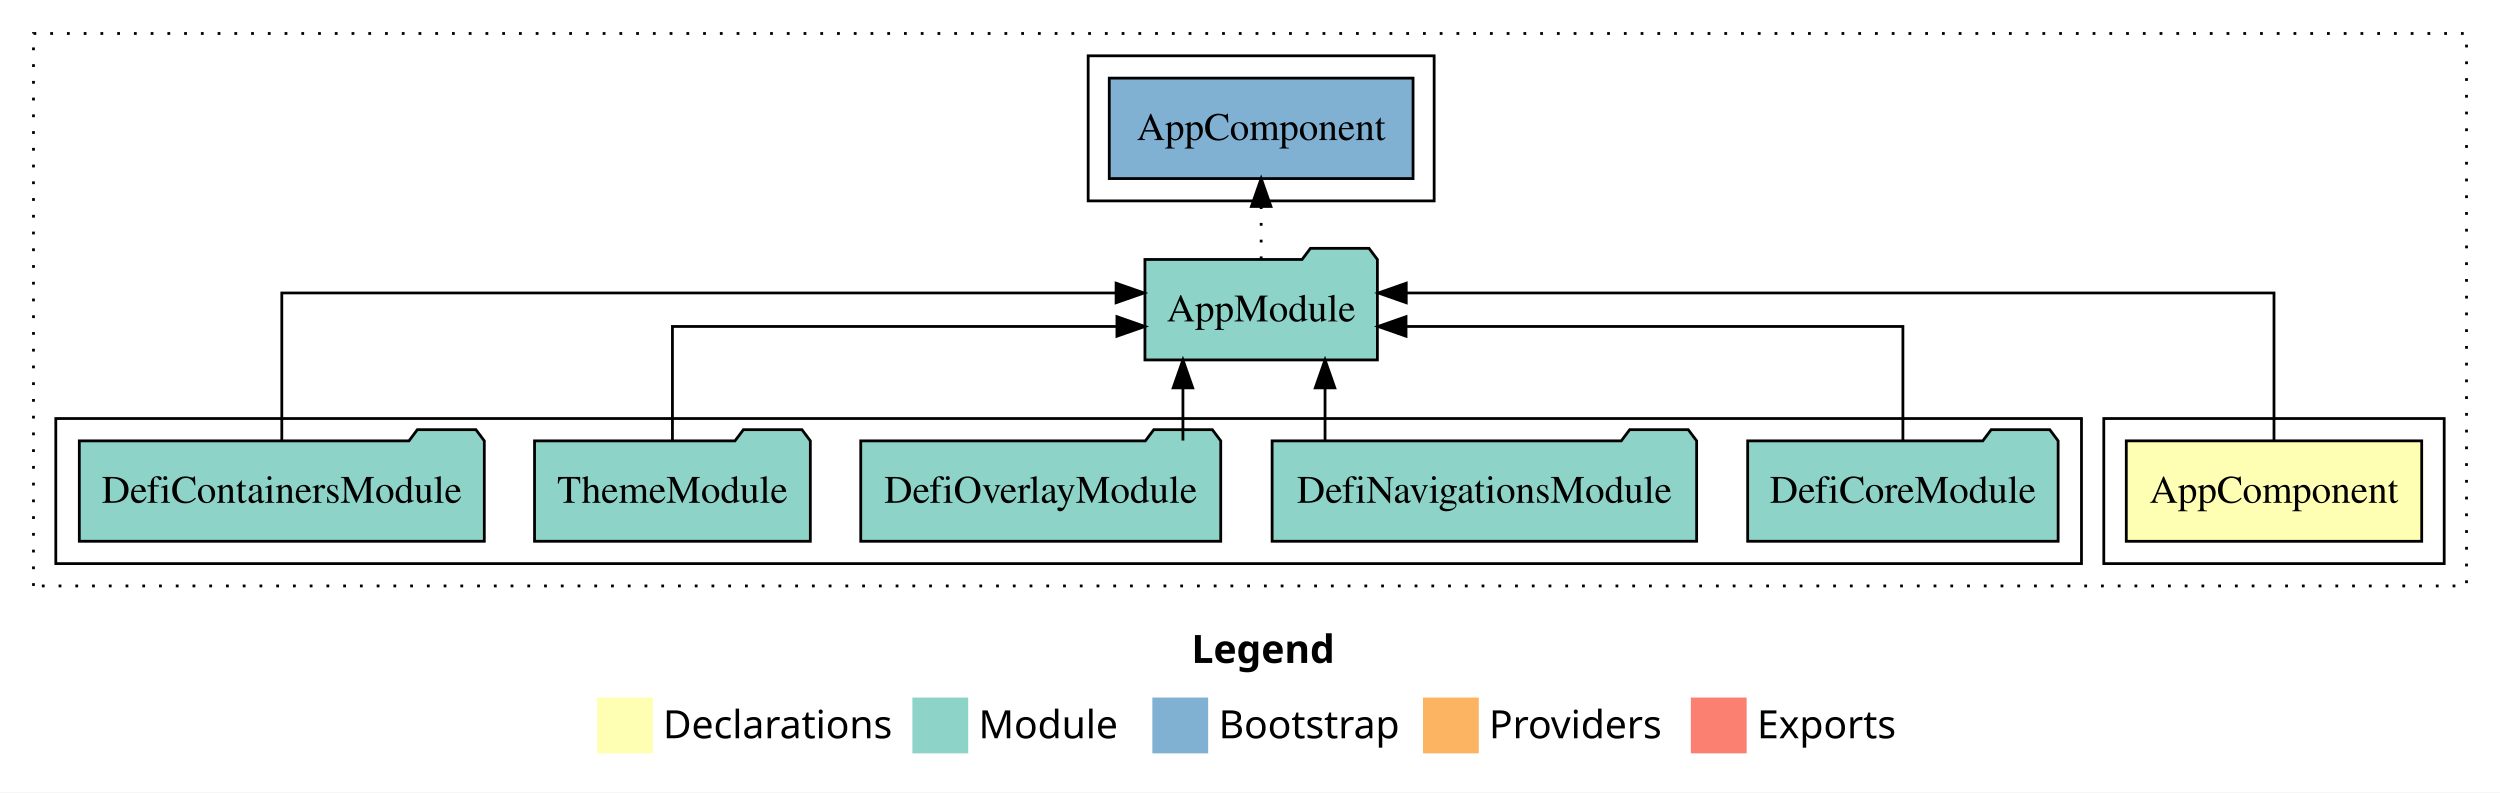
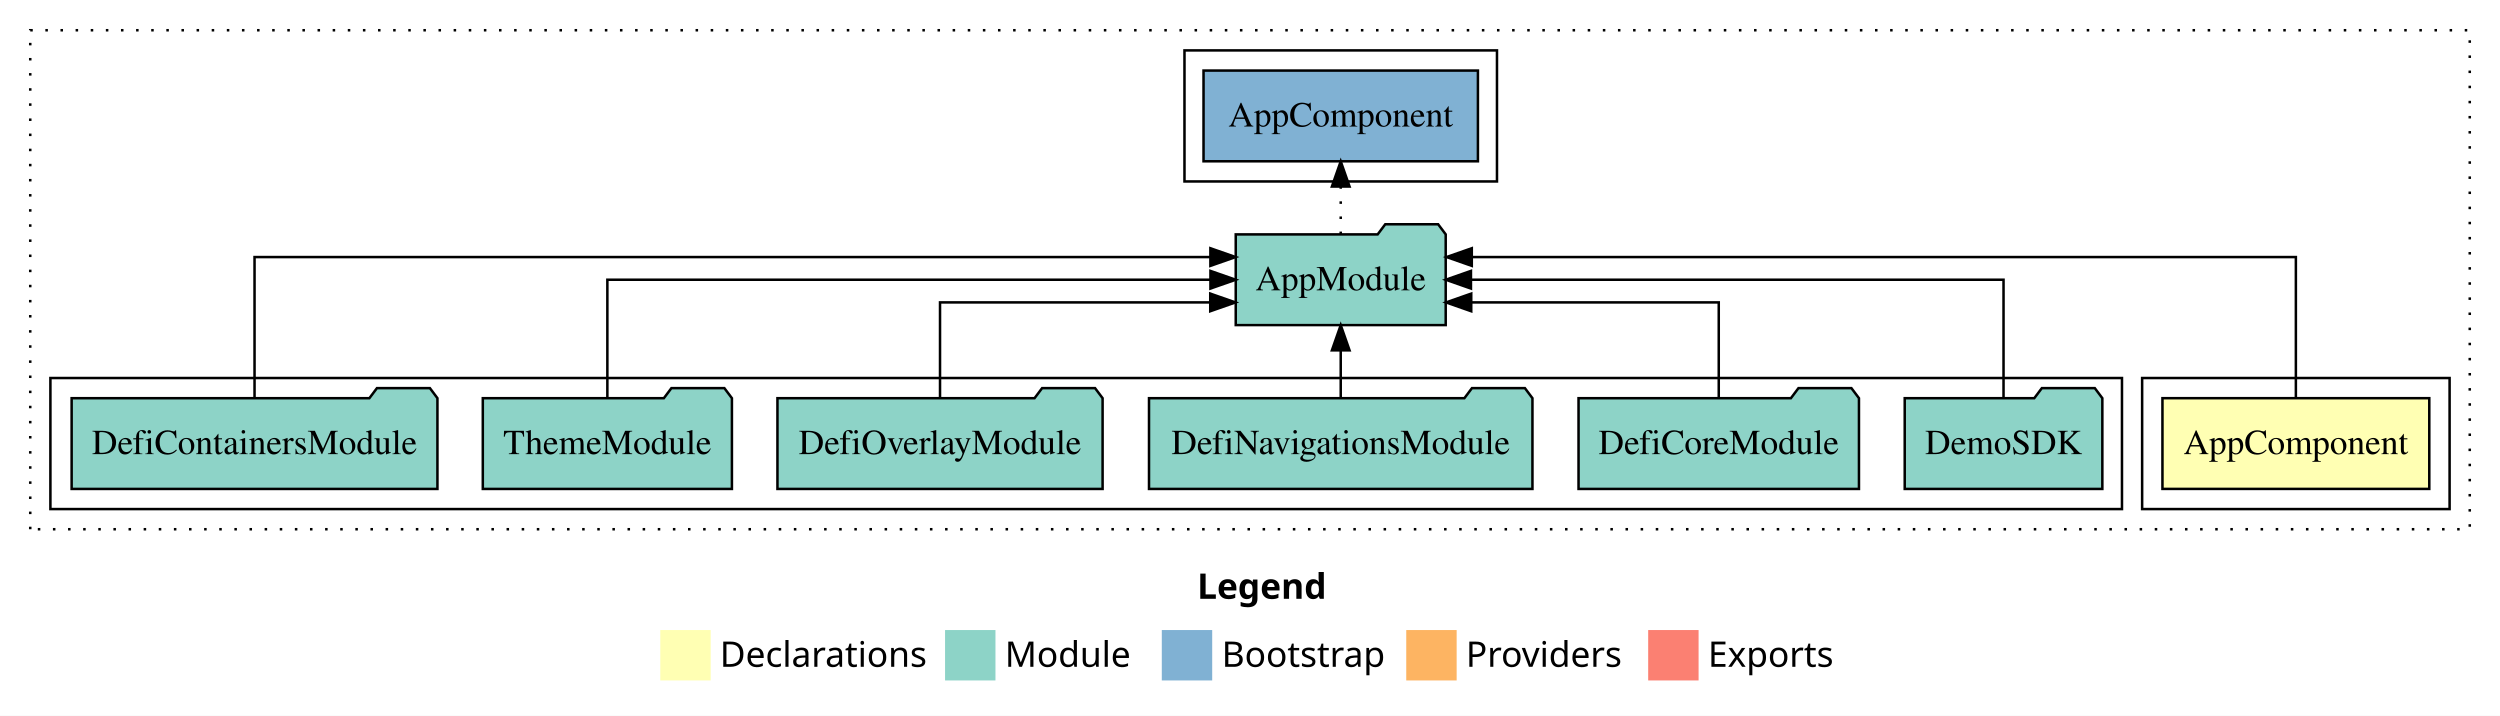
- <svg xmlns="http://www.w3.org/2000/svg" width="896pt" height="284pt" viewBox="0.00 0.00 896.00 284.00">
+ <svg xmlns="http://www.w3.org/2000/svg" width="992pt" height="284pt" viewBox="0.00 0.00 992.00 284.00">
  <g id="graph0" class="graph" transform="scale(1 1) rotate(0) translate(4 280)">
-     <polygon fill="#ffffff" stroke="transparent" points="-4,4 -4,-280 892,-280 892,4 -4,4" />
-     <text text-anchor="start" x="423.009" y="-42.4" font-family="sans-serif" font-weight="bold" font-size="14.00" fill="#000000">Legend</text>
-     <polygon fill="#ffffb3" stroke="transparent" points="210,-10 210,-30 230,-30 230,-10 210,-10" />
-     <text text-anchor="start" x="233.629" y="-15.4" font-family="sans-serif" font-size="14.00" fill="#000000">  Declarations</text>
-     <polygon fill="#8dd3c7" stroke="transparent" points="323,-10 323,-30 343,-30 343,-10 323,-10" />
-     <text text-anchor="start" x="346.725" y="-15.4" font-family="sans-serif" font-size="14.00" fill="#000000">  Module</text>
-     <polygon fill="#80b1d3" stroke="transparent" points="409,-10 409,-30 429,-30 429,-10 409,-10" />
-     <text text-anchor="start" x="432.781" y="-15.4" font-family="sans-serif" font-size="14.00" fill="#000000">  Bootstrap</text>
-     <polygon fill="#fdb462" stroke="transparent" points="506,-10 506,-30 526,-30 526,-10 506,-10" />
-     <text text-anchor="start" x="529.673" y="-15.4" font-family="sans-serif" font-size="14.00" fill="#000000">  Providers</text>
-     <polygon fill="#fb8072" stroke="transparent" points="602,-10 602,-30 622,-30 622,-10 602,-10" />
-     <text text-anchor="start" x="625.726" y="-15.4" font-family="sans-serif" font-size="14.00" fill="#000000">  Exports</text>
+     <polygon fill="#ffffff" stroke="transparent" points="-4,4 -4,-280 988,-280 988,4 -4,4" />
+     <text text-anchor="start" x="471.009" y="-42.4" font-family="sans-serif" font-weight="bold" font-size="14.00" fill="#000000">Legend</text>
+     <polygon fill="#ffffb3" stroke="transparent" points="258,-10 258,-30 278,-30 278,-10 258,-10" />
+     <text text-anchor="start" x="281.629" y="-15.4" font-family="sans-serif" font-size="14.00" fill="#000000">  Declarations</text>
+     <polygon fill="#8dd3c7" stroke="transparent" points="371,-10 371,-30 391,-30 391,-10 371,-10" />
+     <text text-anchor="start" x="394.725" y="-15.4" font-family="sans-serif" font-size="14.00" fill="#000000">  Module</text>
+     <polygon fill="#80b1d3" stroke="transparent" points="457,-10 457,-30 477,-30 477,-10 457,-10" />
+     <text text-anchor="start" x="480.781" y="-15.4" font-family="sans-serif" font-size="14.00" fill="#000000">  Bootstrap</text>
+     <polygon fill="#fdb462" stroke="transparent" points="554,-10 554,-30 574,-30 574,-10 554,-10" />
+     <text text-anchor="start" x="577.673" y="-15.4" font-family="sans-serif" font-size="14.00" fill="#000000">  Providers</text>
+     <polygon fill="#fb8072" stroke="transparent" points="650,-10 650,-30 670,-30 670,-10 650,-10" />
+     <text text-anchor="start" x="673.726" y="-15.4" font-family="sans-serif" font-size="14.00" fill="#000000">  Exports</text>
    <g id="clust1" class="cluster">
-       <polygon fill="none" stroke="#000000" stroke-dasharray="1,5" points="8,-70 8,-268 880,-268 880,-70 8,-70" />
+       <polygon fill="none" stroke="#000000" stroke-dasharray="1,5" points="8,-70 8,-268 976,-268 976,-70 8,-70" />
    </g>
    <g id="clust2" class="cluster">
-       <polygon fill="none" stroke="#000000" points="750,-78 750,-130 872,-130 872,-78 750,-78" />
+       <polygon fill="none" stroke="#000000" points="846,-78 846,-130 968,-130 968,-78 846,-78" />
    </g>
    <g id="clust4" class="cluster">
-       <polygon fill="none" stroke="#000000" points="16,-78 16,-130 742,-130 742,-78 16,-78" />
+       <polygon fill="none" stroke="#000000" points="16,-78 16,-130 838,-130 838,-78 16,-78" />
    </g>
    <g id="clust6" class="cluster">
-       <polygon fill="none" stroke="#000000" points="386,-208 386,-260 510,-260 510,-208 386,-208" />
+       <polygon fill="none" stroke="#000000" points="466,-208 466,-260 590,-260 590,-208 466,-208" />
    </g>
    <g id="node1" class="node">
-       <polygon fill="#ffffb3" stroke="#000000" points="863.94,-122 758.06,-122 758.06,-86 863.94,-86 863.94,-122" />
-       <text text-anchor="middle" x="811" y="-99.8" font-family="Times,serif" font-size="14.00" fill="#000000">AppComponent</text>
+       <polygon fill="#ffffb3" stroke="#000000" points="959.94,-122 854.06,-122 854.06,-86 959.94,-86 959.94,-122" />
+       <text text-anchor="middle" x="907" y="-99.8" font-family="Times,serif" font-size="14.00" fill="#000000">AppComponent</text>
    </g>
    <g id="node2" class="node">
-       <polygon fill="#8dd3c7" stroke="#000000" points="489.657,-187 486.657,-191 465.657,-191 462.657,-187 406.343,-187 406.343,-151 489.657,-151 489.657,-187" />
-       <text text-anchor="middle" x="448" y="-164.8" font-family="Times,serif" font-size="14.00" fill="#000000">AppModule</text>
+       <polygon fill="#8dd3c7" stroke="#000000" points="569.657,-187 566.657,-191 545.657,-191 542.657,-187 486.343,-187 486.343,-151 569.657,-151 569.657,-187" />
+       <text text-anchor="middle" x="528" y="-164.8" font-family="Times,serif" font-size="14.00" fill="#000000">AppModule</text>
    </g>
    <g id="edge1" class="edge">
-       <path fill="none" stroke="#000000" d="M811,-122.284C811,-143.321 811,-175 811,-175 811,-175 499.995,-175 499.995,-175" />
-       <polygon fill="#000000" stroke="#000000" points="499.995,-171.5 489.995,-175 499.995,-178.5 499.995,-171.5" />
+       <path fill="none" stroke="#000000" d="M907,-122.292C907,-144.206 907,-178 907,-178 907,-178 580.008,-178 580.008,-178" />
+       <polygon fill="#000000" stroke="#000000" points="580.008,-174.5 570.008,-178 580.008,-181.5 580.008,-174.5" />
    </g>
-     <g id="node8" class="node">
-       <polygon fill="#80b1d3" stroke="#000000" points="502.439,-252 393.561,-252 393.561,-216 502.439,-216 502.439,-252" />
-       <text text-anchor="middle" x="448" y="-229.8" font-family="Times,serif" font-size="14.00" fill="#000000">AppComponent </text>
+     <g id="node9" class="node">
+       <polygon fill="#80b1d3" stroke="#000000" points="582.439,-252 473.561,-252 473.561,-216 582.439,-216 582.439,-252" />
+       <text text-anchor="middle" x="528" y="-229.8" font-family="Times,serif" font-size="14.00" fill="#000000">AppComponent </text>
    </g>
-     <g id="edge7" class="edge">
-       <path fill="none" stroke="#000000" stroke-dasharray="1,5" d="M448,-187.106C448,-187.106 448,-205.991 448,-205.991" />
-       <polygon fill="#000000" stroke="#000000" points="444.5,-205.991 448,-215.991 451.5,-205.991 444.5,-205.991" />
+     <g id="edge8" class="edge">
+       <path fill="none" stroke="#000000" stroke-dasharray="1,5" d="M528,-187.106C528,-187.106 528,-205.991 528,-205.991" />
+       <polygon fill="#000000" stroke="#000000" points="524.5,-205.991 528,-215.991 531.5,-205.991 524.5,-205.991" />
    </g>
    <g id="node3" class="node">
+       <polygon fill="#8dd3c7" stroke="#000000" points="830.208,-122 827.208,-126 806.208,-126 803.208,-122 751.792,-122 751.792,-86 830.208,-86 830.208,-122" />
+       <text text-anchor="middle" x="791" y="-99.8" font-family="Times,serif" font-size="14.00" fill="#000000">DemoSDK</text>
+     </g>
+     <g id="edge2" class="edge">
+       <path fill="none" stroke="#000000" d="M791,-122.106C791,-141.339 791,-169 791,-169 791,-169 579.673,-169 579.673,-169" />
+       <polygon fill="#000000" stroke="#000000" points="579.673,-165.5 569.673,-169 579.673,-172.5 579.673,-165.5" />
+     </g>
+     <g id="node4" class="node">
      <polygon fill="#8dd3c7" stroke="#000000" points="733.635,-122 730.635,-126 709.635,-126 706.635,-122 622.365,-122 622.365,-86 733.635,-86 733.635,-122" />
      <text text-anchor="middle" x="678" y="-99.8" font-family="Times,serif" font-size="14.00" fill="#000000">DefiCoreModule</text>
    </g>
-     <g id="edge2" class="edge">
-       <path fill="none" stroke="#000000" d="M678,-122.022C678,-139.373 678,-163 678,-163 678,-163 499.918,-163 499.918,-163" />
-       <polygon fill="#000000" stroke="#000000" points="499.918,-159.5 489.918,-163 499.918,-166.5 499.918,-159.5" />
+     <g id="edge3" class="edge">
+       <path fill="none" stroke="#000000" d="M678,-122.027C678,-138.398 678,-160 678,-160 678,-160 579.783,-160 579.783,-160" />
+       <polygon fill="#000000" stroke="#000000" points="579.783,-156.5 569.783,-160 579.783,-163.5 579.783,-156.5" />
    </g>
-     <g id="node4" class="node">
+     <g id="node5" class="node">
      <polygon fill="#8dd3c7" stroke="#000000" points="604.074,-122 601.074,-126 580.074,-126 577.074,-122 451.926,-122 451.926,-86 604.074,-86 604.074,-122" />
      <text text-anchor="middle" x="528" y="-99.8" font-family="Times,serif" font-size="14.00" fill="#000000">DefiNavigationsModule</text>
    </g>
-     <g id="edge3" class="edge">
-       <path fill="none" stroke="#000000" d="M470.896,-122.106C470.896,-122.106 470.896,-140.991 470.896,-140.991" />
-       <polygon fill="#000000" stroke="#000000" points="467.396,-140.991 470.896,-150.991 474.396,-140.991 467.396,-140.991" />
+     <g id="edge4" class="edge">
+       <path fill="none" stroke="#000000" d="M528,-122.106C528,-122.106 528,-140.991 528,-140.991" />
+       <polygon fill="#000000" stroke="#000000" points="524.5,-140.991 528,-150.991 531.5,-140.991 524.5,-140.991" />
    </g>
-     <g id="node5" class="node">
+     <g id="node6" class="node">
      <polygon fill="#8dd3c7" stroke="#000000" points="433.51,-122 430.51,-126 409.51,-126 406.51,-122 304.49,-122 304.49,-86 433.51,-86 433.51,-122" />
      <text text-anchor="middle" x="369" y="-99.8" font-family="Times,serif" font-size="14.00" fill="#000000">DefiOverlayModule</text>
    </g>
-     <g id="edge4" class="edge">
-       <path fill="none" stroke="#000000" d="M419.963,-122.106C419.963,-122.106 419.963,-140.991 419.963,-140.991" />
-       <polygon fill="#000000" stroke="#000000" points="416.463,-140.991 419.963,-150.991 423.463,-140.991 416.463,-140.991" />
+     <g id="edge5" class="edge">
+       <path fill="none" stroke="#000000" d="M369,-122.027C369,-138.398 369,-160 369,-160 369,-160 476.225,-160 476.225,-160" />
+       <polygon fill="#000000" stroke="#000000" points="476.225,-163.5 486.225,-160 476.225,-156.5 476.225,-163.5" />
    </g>
-     <g id="node6" class="node">
+     <g id="node7" class="node">
      <polygon fill="#8dd3c7" stroke="#000000" points="286.423,-122 283.423,-126 262.423,-126 259.423,-122 187.577,-122 187.577,-86 286.423,-86 286.423,-122" />
      <text text-anchor="middle" x="237" y="-99.8" font-family="Times,serif" font-size="14.00" fill="#000000">ThemeModule</text>
    </g>
-     <g id="edge5" class="edge">
-       <path fill="none" stroke="#000000" d="M237,-122.022C237,-139.373 237,-163 237,-163 237,-163 396.313,-163 396.313,-163" />
-       <polygon fill="#000000" stroke="#000000" points="396.313,-166.5 406.313,-163 396.313,-159.5 396.313,-166.5" />
+     <g id="edge6" class="edge">
+       <path fill="none" stroke="#000000" d="M237,-122.106C237,-141.339 237,-169 237,-169 237,-169 476.307,-169 476.307,-169" />
+       <polygon fill="#000000" stroke="#000000" points="476.307,-172.5 486.307,-169 476.307,-165.5 476.307,-172.5" />
    </g>
-     <g id="node7" class="node">
+     <g id="node8" class="node">
      <polygon fill="#8dd3c7" stroke="#000000" points="169.574,-122 166.574,-126 145.574,-126 142.574,-122 24.426,-122 24.426,-86 169.574,-86 169.574,-122" />
      <text text-anchor="middle" x="97" y="-99.8" font-family="Times,serif" font-size="14.00" fill="#000000">DefiContainersModule</text>
    </g>
-     <g id="edge6" class="edge">
-       <path fill="none" stroke="#000000" d="M97,-122.284C97,-143.321 97,-175 97,-175 97,-175 396.01,-175 396.01,-175" />
-       <polygon fill="#000000" stroke="#000000" points="396.01,-178.5 406.01,-175 396.01,-171.5 396.01,-178.5" />
+     <g id="edge7" class="edge">
+       <path fill="none" stroke="#000000" d="M97,-122.292C97,-144.206 97,-178 97,-178 97,-178 476.282,-178 476.282,-178" />
+       <polygon fill="#000000" stroke="#000000" points="476.282,-181.5 486.282,-178 476.282,-174.5 476.282,-181.5" />
    </g>
  </g>
</svg>
